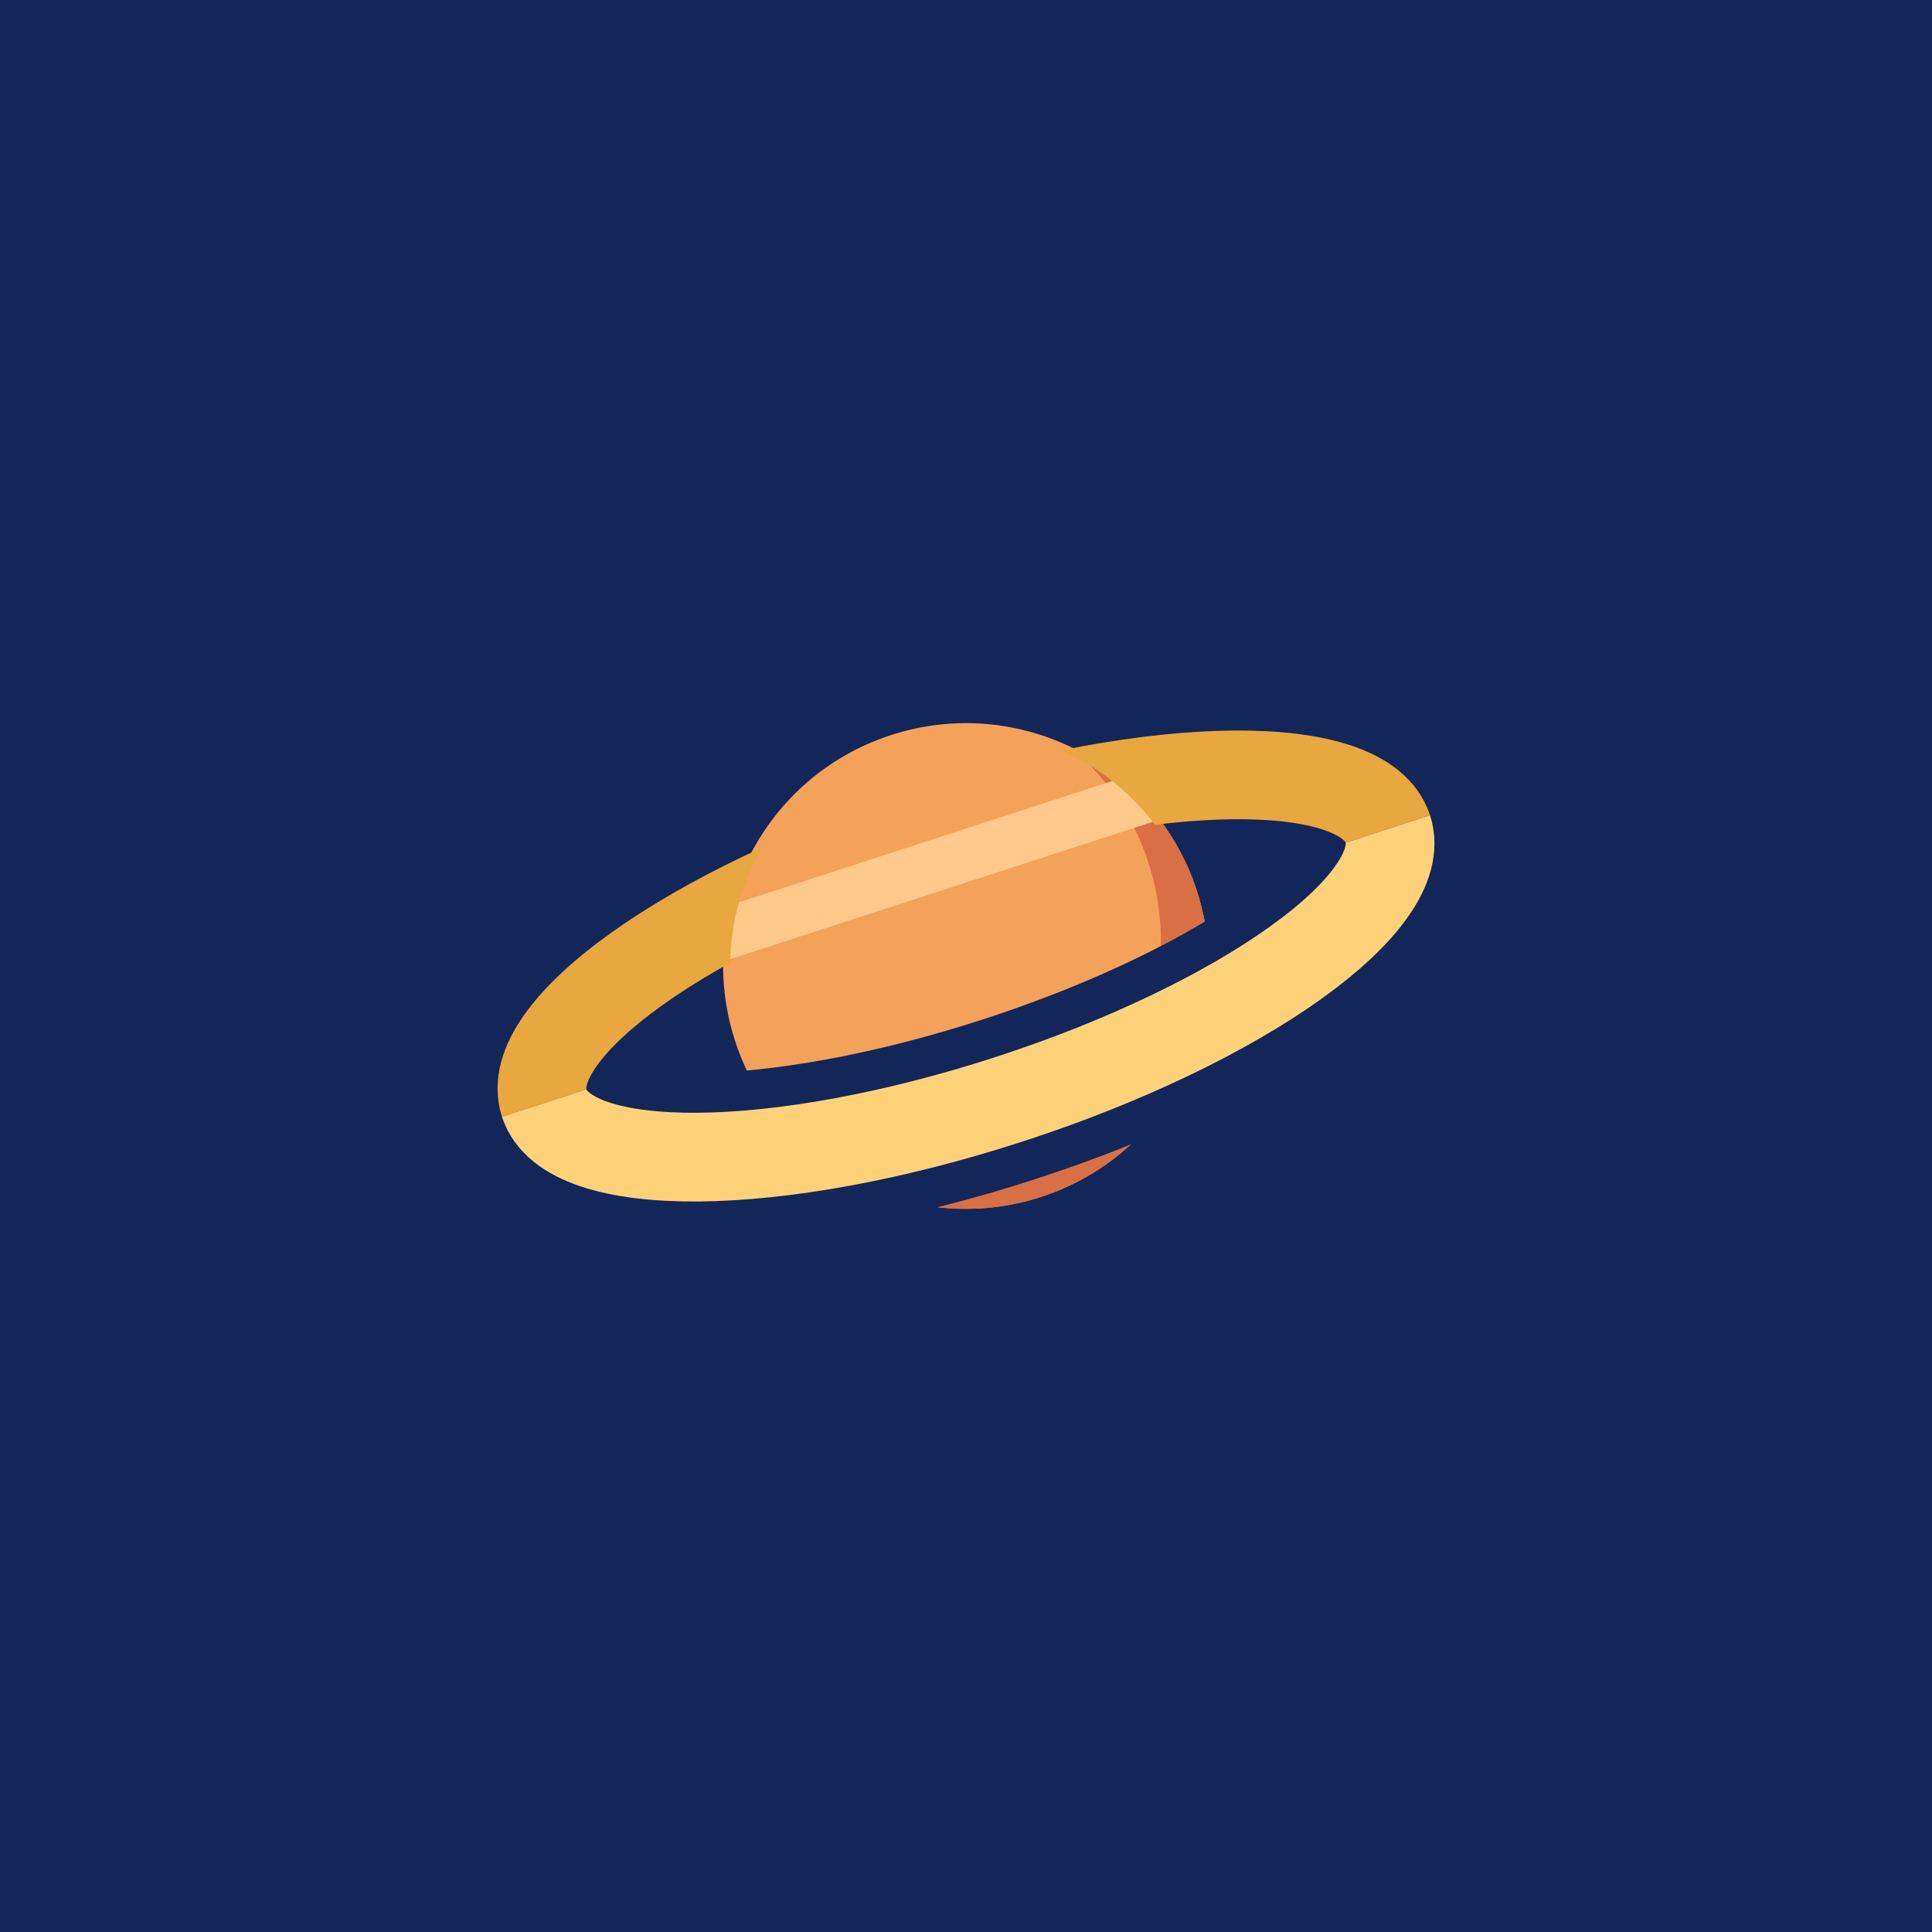
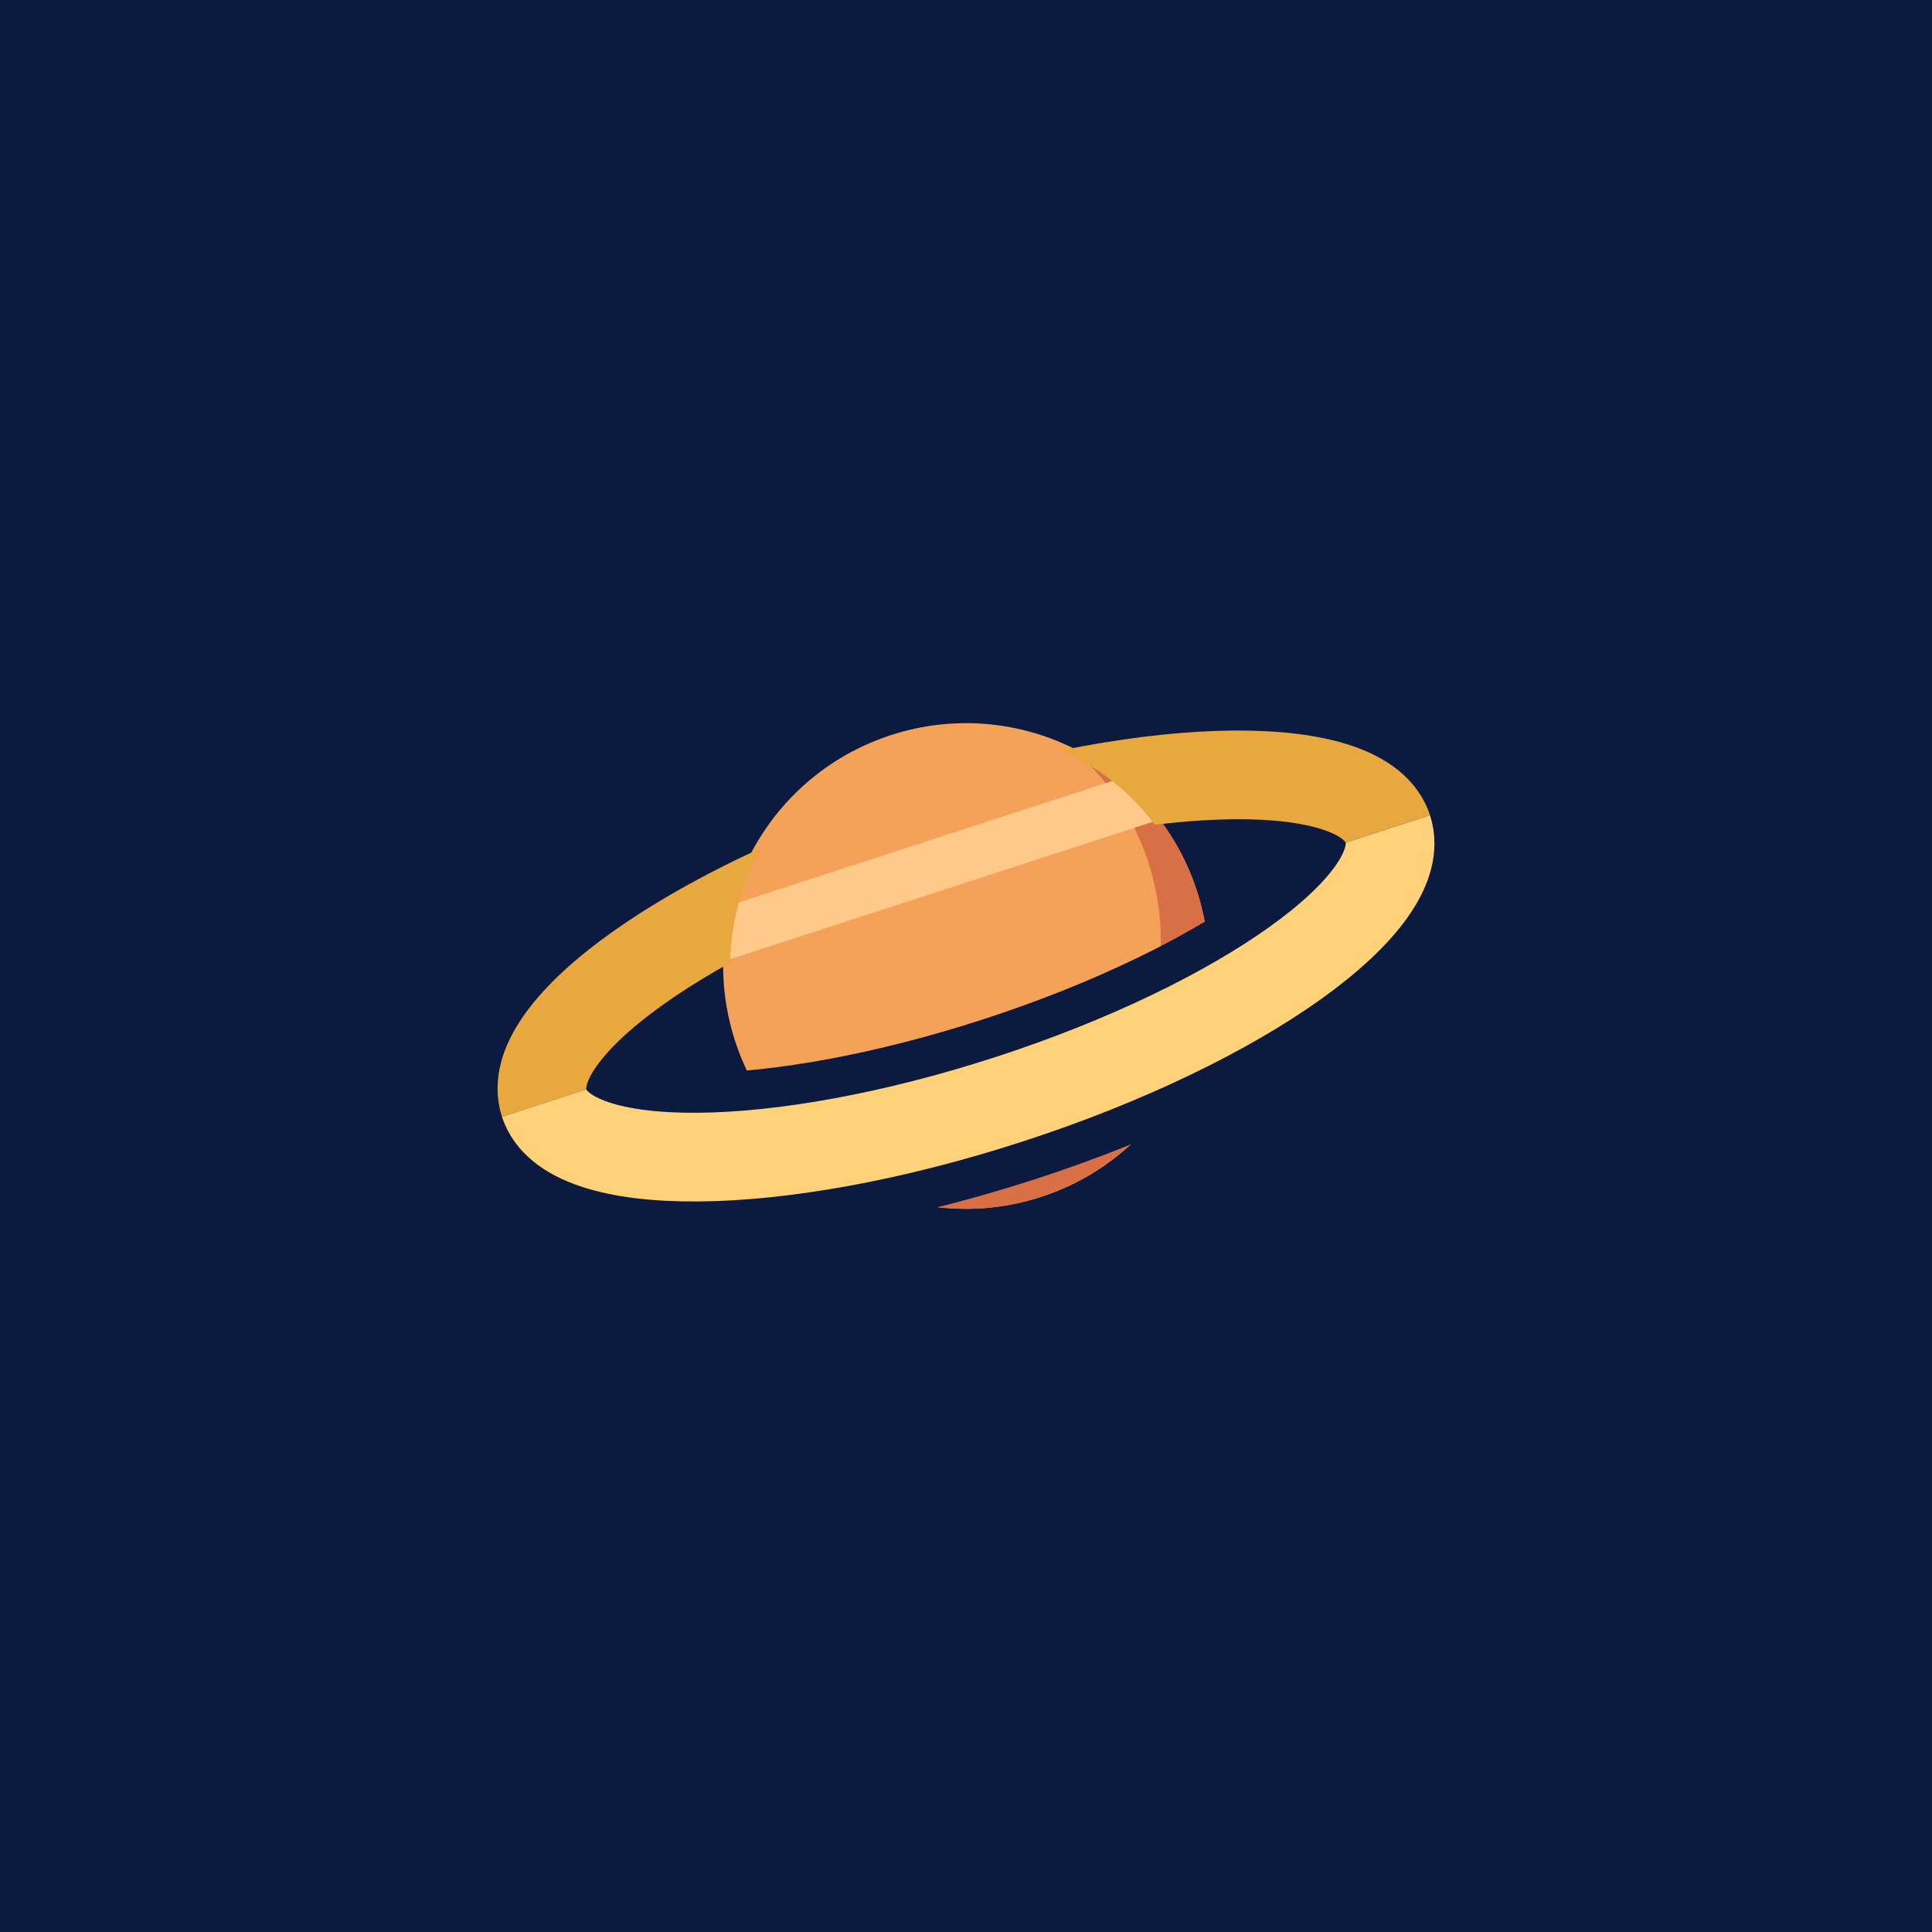
<svg xmlns="http://www.w3.org/2000/svg" width="1080" height="1080" viewBox="0 0 1080 1080">
-   <rect width="1080" height="1080" fill="#13265a" />
+   <rect width="1080" height="1080" fill="#0c1a40" />
  <g transform="translate(226.8 226.8) scale(26.1)" fill="none" stroke="#ffffff" stroke-width="1.4" stroke-linecap="round" stroke-linejoin="round">
    <defs>
      <mask id="halkaArka" maskUnits="userSpaceOnUse" x="-6" y="-6" width="36" height="36">
        <rect x="-6" y="-6" width="36" height="36" fill="#fff" />
        <circle cx="12" cy="12" r="5.75" fill="#000" />
      </mask>
      <mask id="gezegenKes" maskUnits="userSpaceOnUse" x="-6" y="-6" width="36" height="36">
        <rect x="-6" y="-6" width="36" height="36" fill="#fff" />
        <path d="M21.5 12A9.5 3 0 0 1 2.5 12" stroke="#000" stroke-width="3.6" fill="none" />
      </mask>
      <clipPath id="gezegen">
        <circle cx="12" cy="12" r="5.2" />
      </clipPath>
    </defs>
    <g transform="rotate(-18 12 12)" stroke="none">
      <g mask="url(#gezegenKes)">
        <circle cx="12" cy="12" r="5.2" fill="#f4a259" />
        <g clip-path="url(#gezegen)">
          <path d="M5 5H19V19H5ZM5.6 11.1A5.4 5.4 0 1 0 16.4 11.1A5.4 5.4 0 1 0 5.6 11.1Z" fill="#d96f45" fill-rule="evenodd" />
          <rect x="4" y="9.2" width="16" height="1.1" fill="#ffc98a" />
          <rect x="4" y="13.6" width="16" height="1.3" fill="#c95f3d" opacity="0.8" />
        </g>
      </g>
      <path d="M2.5 12A9.5 3 0 0 1 21.5 12" fill="none" stroke="#e8a73f" stroke-width="1.9" stroke-linecap="butt" mask="url(#halkaArka)" />
      <path d="M21.5 12A9.5 3 0 0 1 2.5 12" fill="none" stroke="#ffd27a" stroke-width="1.9" stroke-linecap="butt" />
    </g>
  </g>
</svg>
